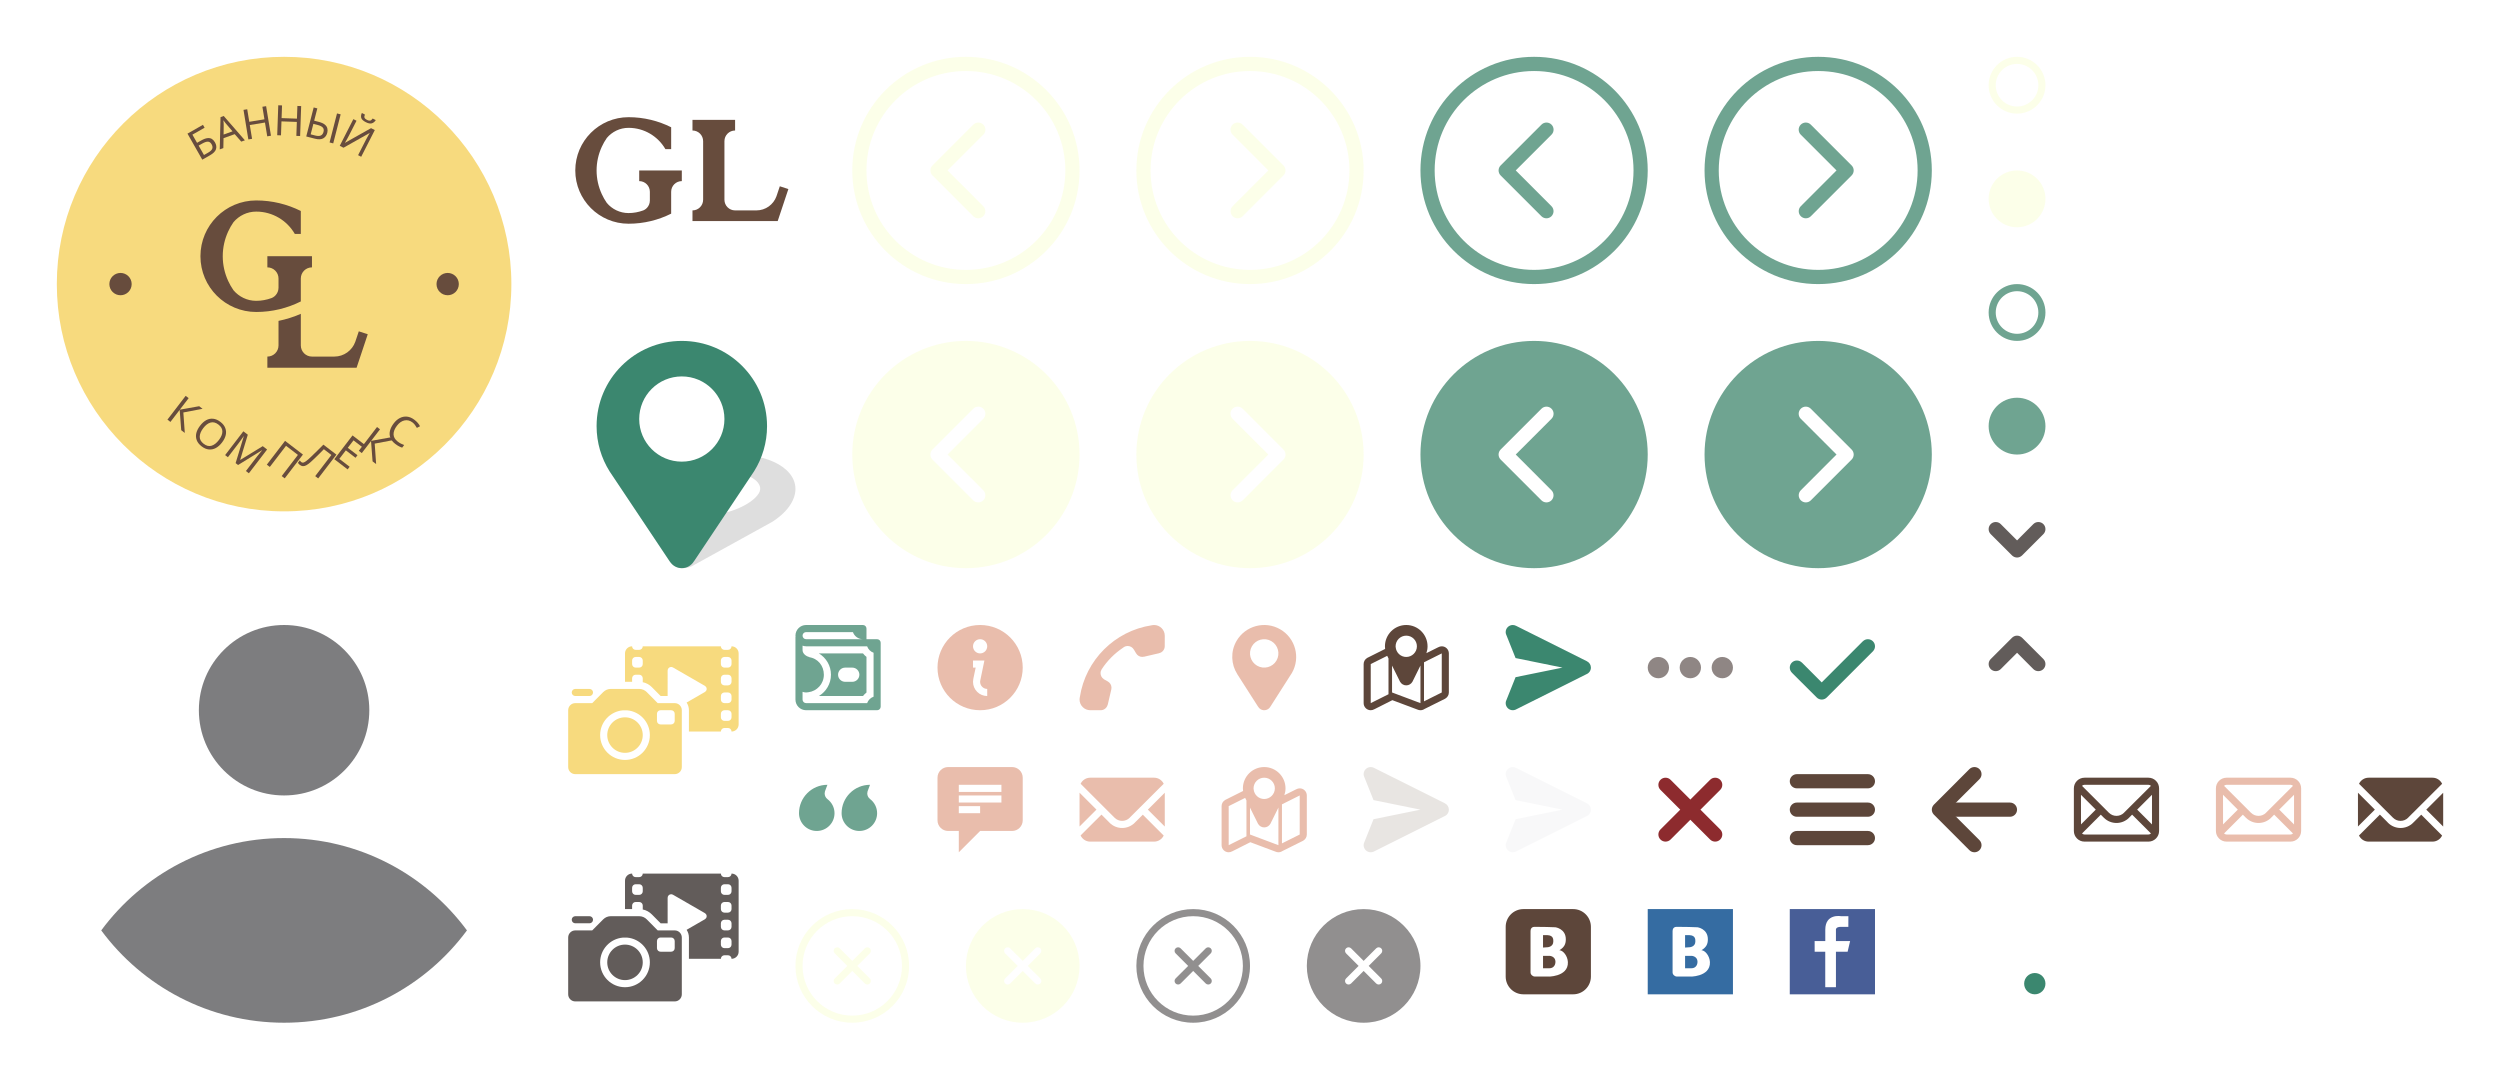
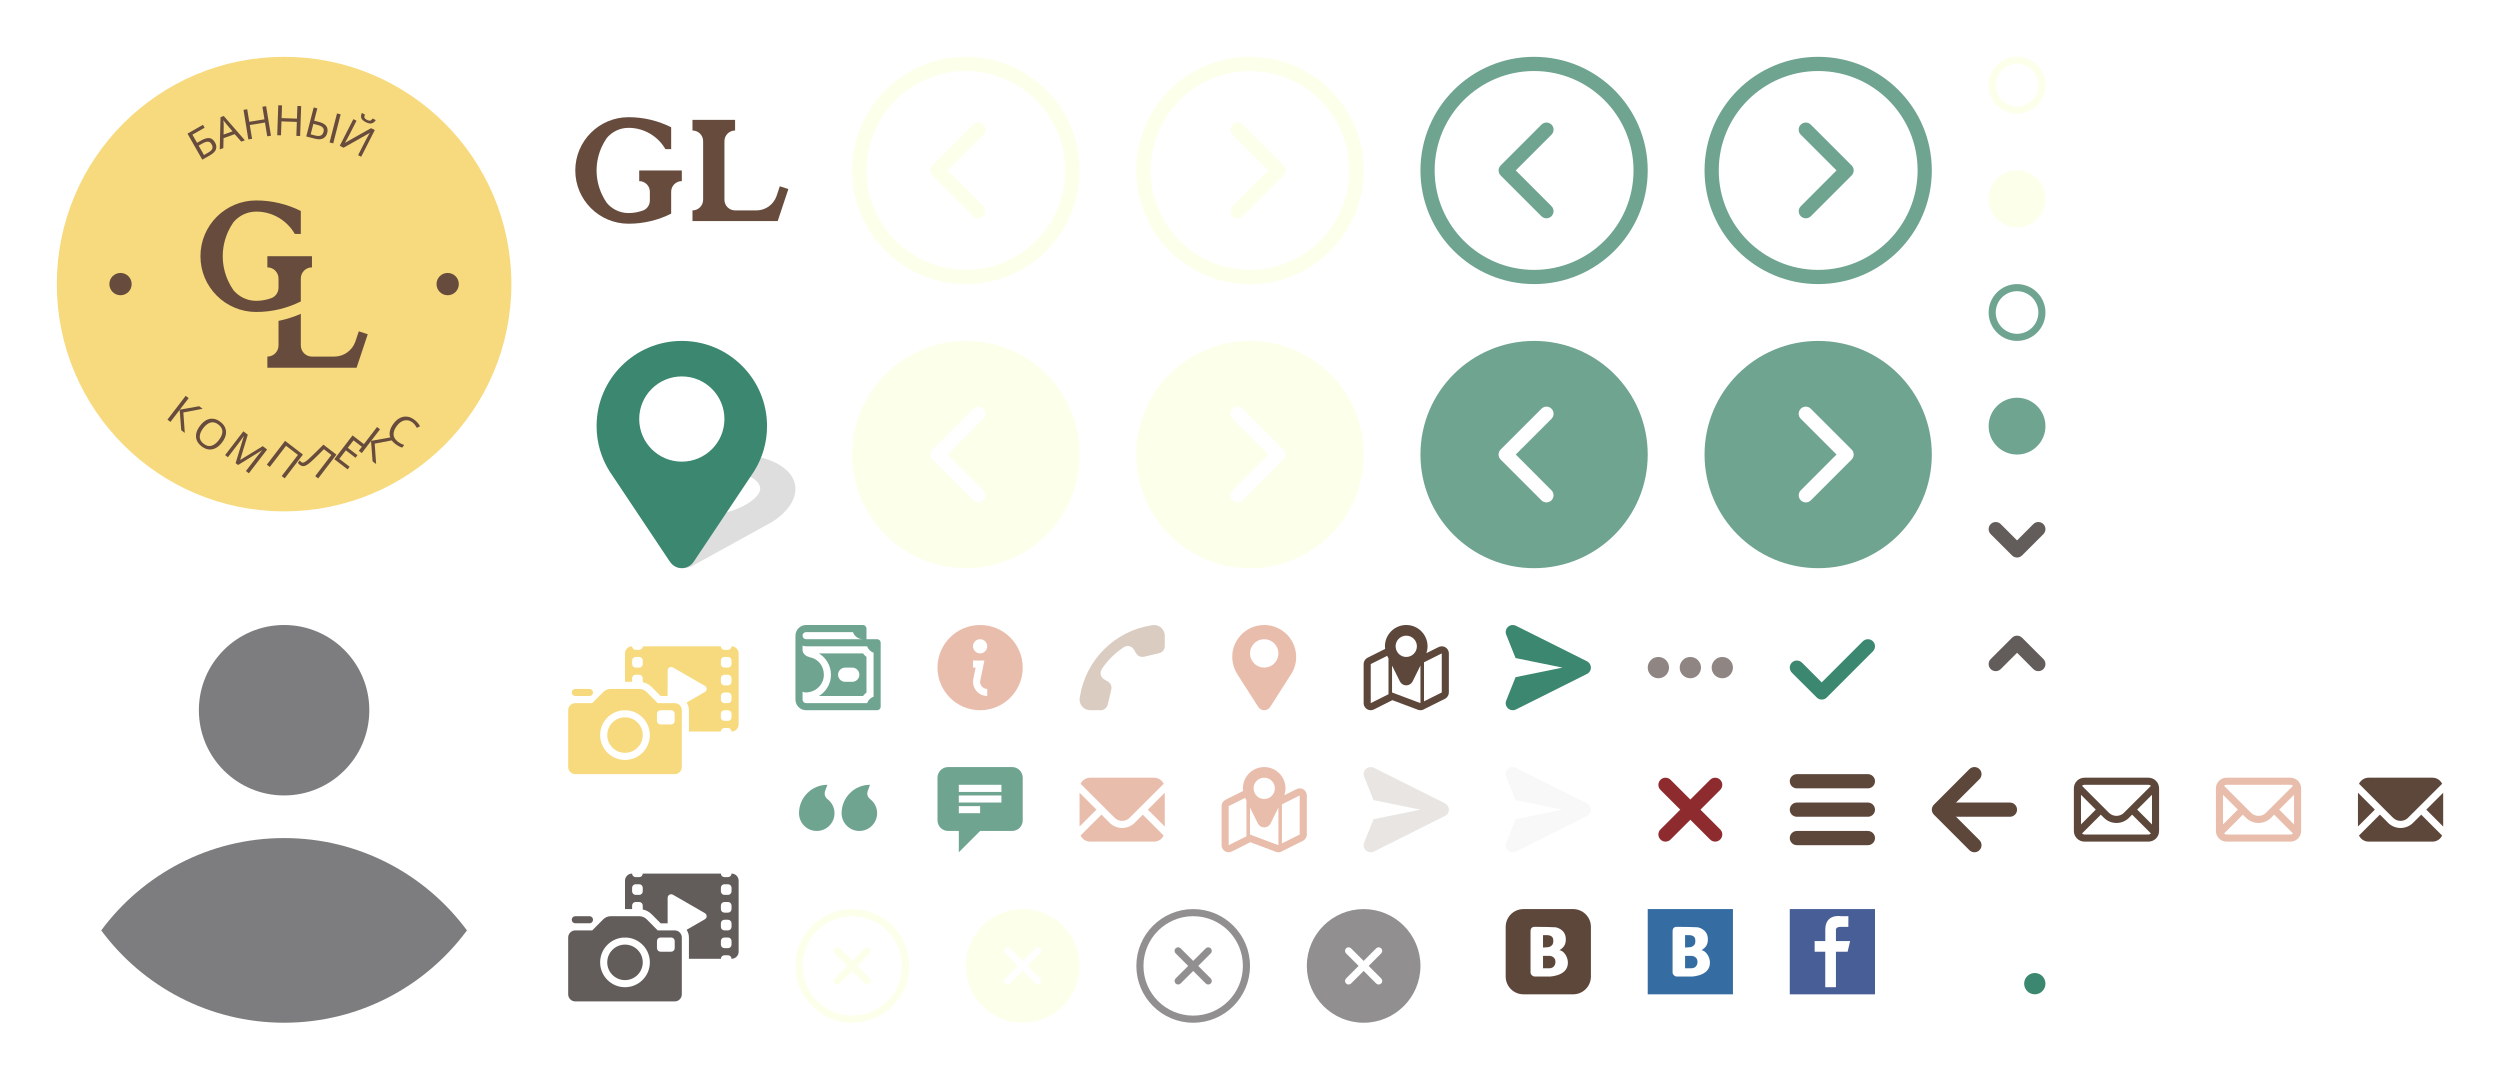
<svg xmlns="http://www.w3.org/2000/svg" version="1.1" id="logo_x5F_big" x="0px" y="0px" width="704px" height="304px" viewBox="0 0 704 304" enable-background="new 0 0 704 304" xml:space="preserve">
  <g display="none">
    <path display="inline" fill="#674C3D" d="M80,13c-36.992,0-67,30.008-67,67c0,37.007,30.008,67,67,67c37.007,0,67-29.993,67-67   C147,43.008,117.007,13,80,13z M80,143.859c-35.26,0-63.859-28.59-63.859-63.859c0-35.26,28.599-63.859,63.859-63.859   c35.27,0,63.859,28.599,63.859,63.859C143.859,115.27,115.27,143.859,80,143.859z" />
    <path display="inline" fill="#674C3D" d="M80,16.141C44.74,16.141,16.141,44.74,16.141,80c0,35.27,28.599,63.859,63.859,63.859   c35.27,0,63.859-28.59,63.859-63.859C143.859,44.74,115.27,16.141,80,16.141z M80,140.719c-33.526,0-60.719-27.184-60.719-60.719   c0-33.526,27.193-60.719,60.719-60.719c33.535,0,60.719,27.193,60.719,60.719C140.719,113.535,113.535,140.719,80,140.719z" />
    <path fill="#674C3D" d="M80,19.281c-33.526,0-60.719,27.193-60.719,60.719c0,33.535,27.193,60.719,60.719,60.719   c33.535,0,60.719-27.184,60.719-60.719C140.719,46.474,113.535,19.281,80,19.281z M80,137.578   c-31.794,0-57.578-25.78-57.578-57.578c0-31.794,25.784-57.578,57.578-57.578c31.798,0,57.578,25.784,57.578,57.578   C137.578,111.798,111.798,137.578,80,137.578z" />
  </g>
  <path fill="#F7DA7E" d="M80,16c-35.34,0-64,28.66-64,64c0,35.344,28.66,64,64,64c35.344,0,64-28.656,64-64  C144,44.66,115.344,16,80,16z" />
  <path fill="#674C3D" d="M101.039,93.3l-0.991,2.946c-0.867,2.428-3.186,4.168-5.915,4.168h-6.281c-1.736,0-3.141-1.408-3.141-3.141  v-8.902c-1.994,0.871-4.097,1.549-6.281,1.99v6.912c0,1.732-1.404,3.141-3.141,3.141v3.141h25.125l3.141-9.422l-0.017-0.017  L101.039,93.3z" />
  <path fill="#674C3D" d="M78.43,72.148h-3.141v3.141c1.736,0,3.141,1.404,3.141,3.141v0.01v2.576v0.012  c0,0.014-0.003,0.027-0.003,0.042c-0.011,0.799-0.316,1.521-0.811,2.065c-0.008,0.006-0.013,0.01-0.018,0.016  c-0.093,0.104-0.196,0.2-0.302,0.292c-0.036,0.027-0.074,0.049-0.111,0.078c-0.081,0.063-0.164,0.126-0.251,0.181  c-0.127,0.078-0.26,0.147-0.398,0.207c-0.031,0.012-0.064,0.022-0.096,0.034c-1.342,0.489-2.783,0.769-4.292,0.769  c-2.567,0-4.863-1.16-6.401-2.98c-0.577-0.822-1.073-1.703-1.497-2.626c-0.971-2.119-1.524-4.47-1.524-6.956  s0.554-4.836,1.524-6.956c0.424-0.923,0.92-1.804,1.497-2.626c1.538-1.821,3.833-2.981,6.401-2.981  c4.647,0,8.695,2.531,10.867,6.281h1.695v-6.454c-3.785-1.89-8.042-2.968-12.561-2.968h-0.001c-8.675,0-15.704,7.029-15.704,15.703  c0,8.675,7.029,15.704,15.704,15.704h0.001c4.518,0,8.775-1.078,12.561-2.968V78.43c0-1.736,1.404-3.141,3.141-3.141v-3.141h-3.141  H78.43z" />
  <circle fill="#674C3D" cx="126.063" cy="80" r="3.141" />
  <circle fill="#674C3D" cx="33.938" cy="80" r="3.141" />
  <path fill="none" d="M92.959,124.189c-24.399,7.156-49.999-6.835-57.148-31.231c-7.159-24.408,6.831-49.995,31.227-57.146  c24.408-7.157,49.997,6.818,57.152,31.229c4.918,16.774-0.153,34.112-11.735,45.636C107.193,117.918,100.586,121.953,92.959,124.189  z" />
  <text transform="matrix(0.7938 0.6082 -0.6082 0.7938 46.2446 117.4751)">
    <tspan x="0" y="0" fill="#674C3D" font-family="'OpenSans-Bold'" font-size="11.811">К</tspan>
    <tspan x="8.758" y="-0.008" fill="#674C3D" font-family="'OpenSans-Bold'" font-size="11.811" rotate="-10.727">О</tspan>
    <tspan x="18.968" y="-1.957" fill="#674C3D" font-family="'OpenSans-Bold'" font-size="11.811" rotate="-23.467">М</tspan>
    <tspan x="29.926" y="-6.959" fill="#674C3D" font-family="'OpenSans-Bold'" font-size="11.811" rotate="-35.902">П</tspan>
    <tspan x="37.687" y="-12.678" fill="#674C3D" font-family="'OpenSans-Bold'" font-size="11.811" rotate="-46.917">Л</tspan>
    <tspan x="44.078" y="-19.734" fill="#674C3D" font-family="'OpenSans-Bold'" font-size="11.811" rotate="-56.414">Е</tspan>
    <tspan x="48.11" y="-25.804" fill="#674C3D" font-family="'OpenSans-Bold'" font-size="11.811" rotate="-65.436">К</tspan>
    <tspan x="51.64" y="-33.72" fill="#674C3D" font-family="'OpenSans-Bold'" font-size="11.811" rotate="-75.136">С</tspan>
  </text>
  <path fill="none" d="M66.501,35.972c24.309-7.457,50.078,6.221,57.527,30.528c7.455,24.321-6.218,50.076-30.53,57.526  c-24.316,7.457-50.072-6.206-57.526-30.529C30.85,76.786,35.704,59.386,47.144,47.72C52.342,42.421,58.9,38.301,66.501,35.972z" />
  <text transform="matrix(0.8693 -0.4944 0.4943 0.8693 55.9727 45.5278)" fill="#674C3D" font-family="'OpenSans-Bold'" font-size="11.811">Б</text>
  <text transform="matrix(0.9405 -0.3398 0.3398 0.9405 61.8799 42.0713)" fill="#674C3D" font-family="'OpenSans-Bold'" font-size="11.811">А</text>
  <text transform="matrix(0.9869 -0.1617 0.1617 0.9868 68.8071 39.4487)" fill="#674C3D" font-family="'OpenSans-Bold'" font-size="11.811">Н</text>
  <text transform="matrix(0.9994 0.0351 -0.0351 0.9994 76.9238 38.0381)" fill="#674C3D" font-family="'OpenSans-Bold'" font-size="11.811">Н</text>
  <text transform="matrix(0.9687 0.2482 -0.2482 0.9687 85.1323 38.1475)" fill="#674C3D" font-family="'OpenSans-Bold'" font-size="11.811">Ы</text>
  <text transform="matrix(0.8909 0.4543 -0.4543 0.8909 94.6421 40.5381)" fill="#674C3D" font-family="'OpenSans-Bold'" font-size="11.811">Й</text>
  <g opacity="0.75">
    <path fill="#FBFFE2" d="M240,48c0,17.675,14.325,32,32,32s32-14.325,32-32c0-17.676-14.325-32-32-32S240,30.324,240,48z M244,48   c0-15.465,12.536-28,28-28s28,12.535,28,28c0,15.464-12.536,28-28,28S244,63.464,244,48z" />
    <path fill="#FBFFE2" d="M274.076,35.096c0.781-0.781,2.047-0.781,2.828,0c0.781,0.78,0.781,2.047,0,2.828l-10.069,10.069   l10.056,10.07c0.781,0.78,0.781,2.047,0,2.828s-2.047,0.781-2.828,0l-11.477-11.478c-0.781-0.781-0.781-2.047,0-2.828   L274.076,35.096z" />
  </g>
  <path opacity="0.75" fill="#FBFFE2" d="M240,128c0,17.675,14.325,32,32,32c17.676,0,32-14.325,32-32c0-17.676-14.324-32-32-32  C254.325,96,240,110.324,240,128z M262.586,126.586l11.49-11.49c0.781-0.781,2.047-0.781,2.828,0c0.781,0.78,0.781,2.047,0,2.828  l-10.069,10.069l10.056,10.07c0.781,0.78,0.781,2.047,0,2.828s-2.047,0.781-2.828,0l-11.477-11.478  C261.805,128.633,261.805,127.367,262.586,126.586z" />
  <g opacity="0.75">
    <path fill="#FBFFE2" d="M352,16c-17.676,0-32,14.325-32,32c0,17.675,14.324,32,32,32c17.675,0,32-14.325,32-32   C384,30.325,369.675,16,352,16z M352,76c-15.465,0-28-12.536-28-28c0-15.464,12.535-28,28-28c15.464,0,28,12.536,28,28   C380,63.464,367.464,76,352,76z" />
    <path fill="#FBFFE2" d="M349.924,35.095c-0.781-0.781-2.047-0.781-2.828,0c-0.781,0.781-0.781,2.047,0,2.828l10.069,10.07   l-10.056,10.07c-0.781,0.78-0.781,2.047,0,2.828s2.047,0.781,2.828,0l11.477-11.478c0.781-0.781,0.781-2.047,0-2.828   L349.924,35.095z" />
  </g>
  <path opacity="0.75" fill="#FBFFE2" d="M352,96c-17.676,0-32,14.325-32,32c0,17.675,14.324,32,32,32c17.675,0,32-14.325,32-32  C384,110.325,369.675,96,352,96z M361.414,129.414l-11.477,11.478c-0.781,0.781-2.047,0.781-2.828,0s-0.781-2.048,0-2.828  l10.056-10.07l-10.069-10.07c-0.781-0.781-0.781-2.047,0-2.828c0.781-0.781,2.047-0.781,2.828,0l11.49,11.491  C362.195,127.366,362.195,128.634,361.414,129.414z" />
  <g>
    <path fill="#6FA491" d="M400,48c0,17.675,14.325,32,32,32s32-14.325,32-32c0-17.676-14.325-32-32-32S400,30.324,400,48z M404,48   c0-15.465,12.536-28,28-28s28,12.535,28,28c0,15.464-12.536,28-28,28S404,63.464,404,48z" />
    <path fill="#6FA491" d="M434.076,35.096c0.781-0.781,2.047-0.781,2.828,0c0.781,0.78,0.781,2.047,0,2.828l-10.069,10.069   l10.056,10.07c0.781,0.78,0.781,2.047,0,2.828s-2.047,0.781-2.828,0l-11.477-11.478c-0.781-0.781-0.781-2.047,0-2.828   L434.076,35.096z" />
  </g>
  <path fill="#6FA491" d="M400,128c0,17.675,14.325,32,32,32c17.676,0,32-14.325,32-32c0-17.676-14.324-32-32-32  C414.325,96,400,110.324,400,128z M422.586,126.586l11.49-11.49c0.781-0.781,2.047-0.781,2.828,0c0.781,0.78,0.781,2.047,0,2.828  l-10.069,10.069l10.056,10.07c0.781,0.78,0.781,2.047,0,2.828s-2.047,0.781-2.828,0l-11.477-11.478  C421.805,128.633,421.805,127.367,422.586,126.586z" />
  <g>
    <path fill="#6FA491" d="M512,16c-17.676,0-32,14.325-32,32c0,17.675,14.324,32,32,32c17.675,0,32-14.325,32-32   C544,30.325,529.675,16,512,16z M512,76c-15.465,0-28-12.536-28-28c0-15.464,12.535-28,28-28c15.464,0,28,12.536,28,28   C540,63.464,527.464,76,512,76z" />
    <path fill="#6FA491" d="M509.924,35.095c-0.781-0.781-2.047-0.781-2.828,0c-0.781,0.781-0.781,2.047,0,2.828l10.069,10.07   l-10.056,10.07c-0.781,0.78-0.781,2.047,0,2.828s2.047,0.781,2.828,0l11.477-11.478c0.781-0.781,0.781-2.047,0-2.828   L509.924,35.095z" />
  </g>
  <path fill="#6FA491" d="M512,96c-17.676,0-32,14.325-32,32c0,17.675,14.324,32,32,32c17.675,0,32-14.325,32-32  C544,110.325,529.675,96,512,96z M521.414,129.414l-11.477,11.478c-0.781,0.781-2.047,0.781-2.828,0s-0.781-2.048,0-2.828  l10.056-10.07l-10.069-10.07c-0.781-0.781-0.781-2.047,0-2.828c0.781-0.781,2.047-0.781,2.828,0l11.49,11.491  C522.195,127.366,522.195,128.634,521.414,129.414z" />
  <path opacity="0.75" fill="#FBFFE2" d="M568,16c-4.419,0-8,3.582-8,8s3.581,8,8,8s8-3.582,8-8S572.419,16,568,16z M568,30  c-3.313,0-6-2.687-6-6s2.687-6,6-6s6,2.687,6,6S571.313,30,568,30z" />
  <circle opacity="0.75" fill="#FBFFE2" cx="568" cy="56" r="8" />
  <path fill="#6FA491" d="M568,80c-4.419,0-8,3.582-8,8s3.581,8,8,8s8-3.582,8-8S572.419,80,568,80z M568,94c-3.313,0-6-2.687-6-6  s2.687-6,6-6s6,2.687,6,6S571.313,94,568,94z" />
  <circle fill="#6FA491" cx="568" cy="120" r="8" />
  <path opacity="0.75" fill="#FBFFE2" d="M288,256c-8.836,0-16,7.164-16,16c0,8.837,7.164,16,16,16c8.837,0,16-7.163,16-16  C304,263.164,296.837,256,288,256z M292.95,275.535c0.391,0.392,0.39,1.024,0,1.415c-0.391,0.39-1.023,0.391-1.415,0L288,273.414  l-3.535,3.536c-0.391,0.39-1.023,0.391-1.414,0c-0.392-0.392-0.391-1.024,0-1.415l3.535-3.535l-3.535-3.535  c-0.392-0.391-0.391-1.023,0-1.414s1.023-0.392,1.414,0l3.535,3.535l3.535-3.535c0.392-0.392,1.023-0.392,1.415,0  c0.391,0.391,0.391,1.023,0,1.414L289.414,272L292.95,275.535z" />
  <g opacity="0.75">
    <path fill="#FBFFE2" d="M240,256c-8.837,0-16,7.163-16,16s7.163,16,16,16s16-7.163,16-16S248.837,256,240,256z M240,286   c-7.731,0-14-6.269-14-14s6.269-14,14-14s14,6.269,14,14S247.731,286,240,286z" />
    <path fill="#FBFFE2" d="M244.95,267.051c-0.392-0.392-1.023-0.392-1.415,0L240,270.586l-3.535-3.535   c-0.391-0.392-1.023-0.391-1.414,0s-0.392,1.023,0,1.414l3.535,3.535l-3.535,3.535c-0.391,0.391-0.392,1.023,0,1.415   c0.391,0.391,1.023,0.39,1.414,0l3.535-3.536l3.535,3.536c0.392,0.391,1.024,0.39,1.415,0c0.39-0.391,0.391-1.023,0-1.415   L241.414,272l3.536-3.535C245.341,268.074,245.341,267.441,244.95,267.051z" />
  </g>
  <path opacity="0.5" fill="#231F20" d="M384,256c-8.836,0-16,7.164-16,16c0,8.837,7.164,16,16,16c8.837,0,16-7.163,16-16  C400,263.164,392.837,256,384,256z M388.95,275.535c0.391,0.392,0.39,1.024,0,1.415c-0.391,0.39-1.023,0.391-1.415,0L384,273.414  l-3.535,3.536c-0.391,0.39-1.023,0.391-1.414,0c-0.392-0.392-0.391-1.024,0-1.415l3.535-3.535l-3.535-3.535  c-0.392-0.391-0.391-1.023,0-1.414s1.023-0.392,1.414,0l3.535,3.535l3.535-3.535c0.392-0.392,1.023-0.392,1.415,0  c0.391,0.391,0.391,1.023,0,1.414L385.414,272L388.95,275.535z" />
  <g opacity="0.5">
    <path fill="#231F20" d="M336,256c-8.837,0-16,7.163-16,16s7.163,16,16,16s16-7.163,16-16S344.837,256,336,256z M336,286   c-7.731,0-14-6.269-14-14s6.269-14,14-14s14,6.269,14,14S343.731,286,336,286z" />
    <path fill="#231F20" d="M340.95,267.051c-0.392-0.392-1.023-0.392-1.415,0L336,270.586l-3.535-3.535   c-0.391-0.392-1.023-0.391-1.414,0s-0.392,1.023,0,1.414l3.535,3.535l-3.535,3.535c-0.391,0.391-0.392,1.023,0,1.415   c0.391,0.391,1.023,0.39,1.414,0l3.535-3.536l3.535,3.536c0.392,0.391,1.024,0.39,1.415,0c0.39-0.391,0.391-1.023,0-1.415   L337.414,272l3.536-3.535C341.341,268.074,341.341,267.441,340.95,267.051z" />
  </g>
  <path fill="#E9BDAC" d="M276,176c-6.626,0-12,5.37-12,12c0,6.626,5.374,12,12,12c6.631,0,12-5.374,12-12  C288,181.37,282.631,176,276,176z M278,196c-2.207,0-4-1.793-4-4c0-0.275,0.028-0.545,0.081-0.805h-0.001l0.667-3.195H274v-2h3.209  l-0.457,2.197l-0.688,3.324c-0.01,0.041-0.021,0.08-0.028,0.12C276.016,191.758,276,191.877,276,192c0,1.104,0.896,2,2,2V196z   M276,184c-1.104,0-2-0.896-2-2s0.896-2,2-2s2,0.896,2,2S277.104,184,276,184z" />
-   <path fill="#E9BDAC" d="M328,179.026c0-1.672-1.354-3.026-3.025-3.026c-0.138,0-0.27,0.023-0.404,0.041v-0.008  c-0.031,0.004-0.061,0.012-0.092,0.018c-0.063,0.011-0.126,0.021-0.188,0.034c-10.397,1.595-18.595,9.792-20.2,20.189  c-0.019,0.074-0.03,0.152-0.043,0.23c-0.006,0.041-0.017,0.083-0.022,0.124l0.009,0.01c-0.012,0.111-0.033,0.221-0.033,0.335  c0,1.673,1.354,3.026,3.025,3.026c0.002,0,0.004,0,0.006,0h0.001h2.931h0.001c0.933-0.004,1.71-0.643,1.938-1.505l0.031-0.023  l1.024-4.398l-0.006-0.014c0.026-0.132,0.041-0.268,0.041-0.406c0-0.746-0.41-1.39-1.012-1.739l0,0l-1.166-0.662l-0.004-0.021  c-0.54-0.361-0.896-0.977-0.896-1.676c0-0.408,0.123-0.786,0.331-1.104l-0.002-0.01l0.021-0.022c1.554-2.375,3.58-4.401,5.932-5.982  c0.099-0.091,0.206-0.17,0.322-0.239l0.021-0.021l0.012,0.002c0.296-0.168,0.634-0.272,0.998-0.272c0.741,0,1.384,0.404,1.733,1.002  l0.012,0.004l0.627,1.058h0.002c0.349,0.604,0.994,1.015,1.74,1.015c0.165,0,0.322-0.025,0.475-0.063l0.021,0.01l4.207-0.978  l0.012-0.016c0.919-0.188,1.611-1,1.611-1.977c0-0.003-0.001-0.006-0.001-0.01h0.001L328,179.026z" />
+   <path fill="#DACCC0" d="M328,179.026c0-1.672-1.354-3.026-3.025-3.026c-0.138,0-0.27,0.023-0.404,0.041v-0.008  c-0.031,0.004-0.061,0.012-0.092,0.018c-0.063,0.011-0.126,0.021-0.188,0.034c-10.397,1.595-18.595,9.792-20.2,20.189  c-0.019,0.074-0.03,0.152-0.043,0.23c-0.006,0.041-0.017,0.083-0.022,0.124l0.009,0.01c-0.012,0.111-0.033,0.221-0.033,0.335  c0,1.673,1.354,3.026,3.025,3.026c0.002,0,0.004,0,0.006,0h0.001h2.931h0.001c0.933-0.004,1.71-0.643,1.938-1.505l0.031-0.023  l1.024-4.398l-0.006-0.014c0.026-0.132,0.041-0.268,0.041-0.406c0-0.746-0.41-1.39-1.012-1.739l0,0l-1.166-0.662l-0.004-0.021  c-0.54-0.361-0.896-0.977-0.896-1.676c0-0.408,0.123-0.786,0.331-1.104l-0.002-0.01l0.021-0.022c1.554-2.375,3.58-4.401,5.932-5.982  c0.099-0.091,0.206-0.17,0.322-0.239l0.021-0.021l0.012,0.002c0.296-0.168,0.634-0.272,0.998-0.272c0.741,0,1.384,0.404,1.733,1.002  l0.012,0.004l0.627,1.058h0.002c0.349,0.604,0.994,1.015,1.74,1.015c0.165,0,0.322-0.025,0.475-0.063l0.021,0.01l4.207-0.978  l0.012-0.016c0.919-0.188,1.611-1,1.611-1.977c0-0.003-0.001-0.006-0.001-0.01h0.001L328,179.026z" />
  <path fill="#E9BDAC" d="M360.502,177.209c-4.305-2.488-9.809-1.012-12.303,3.291c-1.732,3.005-1.527,6.595,0.221,9.336h-0.008  l5.854,9.155h0.01c0.17,0.296,0.41,0.558,0.727,0.741c0.957,0.552,2.18,0.224,2.732-0.732l5.641-8.838  c0.148-0.215,0.295-0.433,0.43-0.663C366.277,185.194,364.807,179.695,360.502,177.209z M359.467,185.999  c-1.105,1.913-3.553,2.569-5.465,1.465c-1.912-1.106-2.568-3.553-1.467-5.464c1.107-1.912,3.553-2.568,5.467-1.463  C359.912,181.643,360.566,184.087,359.467,185.999z" />
-   <path fill="#E9BDAC" d="M285,216h-18c-1.657,0-3,1.344-3,3v12c0,1.656,1.343,3,3,3h3v6l6-6h9c1.657,0,3-1.344,3-3v-12  C288,217.344,286.657,216,285,216z M276,229h-6v-2h6V229z M282,226h-12v-2h12V226z M282,223h-12v-2h12V223z" />
+   <path fill="#6FA491" d="M285,216h-18c-1.657,0-3,1.344-3,3v12c0,1.656,1.343,3,3,3h3v6l6-6h9c1.657,0,3-1.344,3-3v-12  C288,217.344,286.657,216,285,216z M276,229h-6v-2h6V229z M282,226h-12v-2h12V226z M282,223h-12v-2h12V223z" />
  <g>
    <polygon fill="#E9BDAC" points="323.236,227.994 328,232.76 328,223.24  " />
    <path fill="#E9BDAC" d="M319.566,231.656c-0.012,0.012-0.02,0.027-0.033,0.039c-1.951,1.953-5.117,1.953-7.07,0   c-0.021-0.021-0.037-0.049-0.059-0.071l-2.232-2.231l-5.881,5.879c0.48,1.019,1.508,1.729,2.709,1.729h18   c1.191,0,2.213-0.701,2.695-1.707l-5.881-5.881L319.566,231.656z" />
    <polygon fill="#E9BDAC" points="304,223.229 304,232.744 308.762,227.986  " />
    <path fill="#E9BDAC" d="M313.877,230.283h0.002c1.172,1.17,3.07,1.17,4.24-0.002c0.033-0.031,0.055-0.068,0.084-0.102l2.729-2.721   l6.768-6.748C327.215,219.702,326.193,219,325,219h-18c-1.193,0-2.215,0.702-2.699,1.711l6.764,6.762L313.877,230.283z" />
  </g>
  <g>
    <polygon fill="#5D463A" points="683.236,227.994 688,232.76 688,223.24  " />
    <path fill="#5D463A" d="M679.566,231.656c-0.012,0.012-0.02,0.027-0.033,0.039c-1.951,1.953-5.117,1.953-7.07,0   c-0.021-0.021-0.037-0.049-0.059-0.071l-2.232-2.231l-5.881,5.879c0.48,1.019,1.508,1.729,2.709,1.729h18   c1.191,0,2.213-0.701,2.695-1.707l-5.881-5.881L679.566,231.656z" />
    <polygon fill="#5D463A" points="664,223.229 664,232.744 668.762,227.986  " />
    <path fill="#5D463A" d="M673.877,230.283h0.002c1.172,1.17,3.07,1.17,4.24-0.002c0.033-0.031,0.055-0.068,0.084-0.102l2.729-2.721   l6.768-6.748C687.215,219.702,686.193,219,685,219h-18c-1.193,0-2.215,0.702-2.699,1.711l6.764,6.762L673.877,230.283z" />
  </g>
  <path fill="#E9BDAC" d="M366,222c-0.355,0-0.685,0.101-0.974,0.264l-0.008-0.005l-3.344,1.669c0.208-0.604,0.325-1.252,0.325-1.928  c0-3.313-2.687-6-6-6s-6,2.687-6,6c0,0.252,0.019,0.498,0.05,0.741l-4.823,2.415c-0.01,0.004-0.019,0.009-0.027,0.014l-0.199,0.1  l-0.007,0.012C344.401,225.629,344,226.265,344,227v11c0,1.104,0.896,2,2,2c0.364,0,0.701-0.105,0.996-0.275l0.007,0.004  l5.085-2.563l7.112,2.666h0.001c0.244,0.106,0.515,0.168,0.799,0.168c0.413,0,0.797-0.125,1.116-0.34l5.656-2.815  c0.011-0.005,0.021-0.011,0.03-0.015l0.188-0.094l0.007-0.013c0.597-0.347,1.002-0.985,1.002-1.724v-11  C368,222.896,367.104,222,366,222z M351,235.5l-5,2.5v-11l4.635-2.317l0.365,0.735V235.5z M356,219c1.656,0,3,1.344,3,3  c0,0.844-0.352,1.604-0.912,2.148c-0.54,0.525-1.275,0.852-2.088,0.852c-1.57,0-2.846-1.212-2.975-2.749  C353.019,222.166,353,222.086,353,222C353,220.344,354.344,219,356,219z M360,238l-1-0.375l-6-2.25L352,235v-7.568l1,2.012l0,0  l1.153,2.321c0.006,0.016,0.015,0.03,0.022,0.044l0.097,0.197h0.008c0.348,0.592,0.983,0.994,1.72,0.994  c0.732,0,1.367-0.398,1.715-0.986h0.009l2.276-4.601V238z M366,235l-5,2.5v-11l5-2.5V235z" />
  <path fill="#5D463A" d="M406,182c-0.355,0-0.685,0.101-0.974,0.264l-0.008-0.005l-3.344,1.669c0.208-0.604,0.325-1.252,0.325-1.928  c0-3.313-2.687-6-6-6s-6,2.687-6,6c0,0.252,0.019,0.498,0.05,0.741l-4.823,2.415c-0.01,0.004-0.019,0.009-0.027,0.014l-0.199,0.1  l-0.007,0.012C384.401,185.629,384,186.265,384,187v11c0,1.104,0.896,2,2,2c0.364,0,0.701-0.105,0.996-0.275l0.007,0.004  l5.085-2.563l7.112,2.666h0.001c0.244,0.106,0.515,0.168,0.799,0.168c0.413,0,0.797-0.125,1.116-0.34l5.656-2.815  c0.011-0.005,0.021-0.011,0.03-0.015l0.188-0.094l0.007-0.013c0.597-0.347,1.002-0.985,1.002-1.724v-11  C408,182.896,407.104,182,406,182z M391,195.5l-5,2.5v-11l4.635-2.317l0.365,0.735V195.5z M396,179c1.656,0,3,1.344,3,3  c0,0.844-0.352,1.604-0.912,2.148c-0.54,0.525-1.275,0.852-2.088,0.852c-1.57,0-2.846-1.212-2.975-2.749  C393.019,182.166,393,182.086,393,182C393,180.344,394.344,179,396,179z M400,198l-1-0.375l-6-2.25L392,195v-7.568l1,2.012l0,0  l1.153,2.321c0.006,0.016,0.015,0.03,0.022,0.044l0.097,0.197h0.008c0.348,0.592,0.983,0.994,1.72,0.994  c0.732,0,1.367-0.398,1.715-0.986h0.009l2.276-4.601V198z M406,195l-5,2.5v-11l5-2.5V195z" />
  <g>
    <path fill="#6FA491" d="M247,180h-3v-3c0-0.553-0.447-1-1-1h-16c-1.658,0-3,1.342-3,3c0,0.115,0.021,0.225,0.034,0.337L224,179.375   V197c0,1.658,1.342,3,3,3h20c0.553,0,1-0.447,1-1v-18C248,180.447,247.553,180,247,180z M227,178h13.184   c0.412,1.163,1.511,2,2.816,2h-16c-0.553,0-1-0.447-1-1S226.447,178,227,178z M246,196.184c-0.849,0.301-1.516,0.968-1.816,1.816   H227c-0.553,0-1-0.447-1-1v-2.184c0.314,0.111,0.647,0.184,1,0.184c0.207,0,0.404-0.036,0.604-0.061   c2.472-0.303,4.396-2.387,4.396-4.939c0-2.547-1.726-4.628-4.19-4.938l0.19-0.023v-0.002c-1-0.178-2-0.987-2-1.962v-1.259   c0.314,0.111,0.647,0.184,1,0.184h17.184c0.301,0.85,0.968,1.516,1.816,1.816V196.184z" />
    <path fill="#6FA491" d="M243.022,184h-12.43c2.039,1.223,3.407,3.448,3.407,6s-1.368,4.776-3.407,6h12.43   c0.279-0.37,0.607-0.698,0.978-0.978v-10.045C243.63,184.697,243.302,184.37,243.022,184z M240,192h-2c-1.105,0-2-0.895-2-2   s0.895-2,2-2h2c1.105,0,2,0.895,2,2S241.105,192,240,192z" />
  </g>
  <g>
    <path fill="#6FA491" d="M245.001,225.001L245.001,225.001c-0.473-0.366-0.782-0.933-0.782-1.575c0-0.187,0.034-0.363,0.081-0.535   l-0.005-0.016l0.063-0.166c0.011-0.028,0.02-0.057,0.031-0.084l0.606-1.625c-4.42,0-8,3.584-8,8c0,2.761,2.238,5,5,5s5-2.239,5-5   C246.995,227.367,246.213,225.914,245.001,225.001z" />
    <path fill="#6FA491" d="M232.993,225.018L232.993,225.018c-0.473-0.366-0.77-0.949-0.77-1.592c0-0.187,0.034-0.363,0.081-0.535   l-0.005-0.016l0.063-0.166c0.011-0.028,0.02-0.057,0.031-0.084L233,221c-4.42,0-8,3.584-8,8c0,2.761,2.238,5,5,5s5-2.239,5-5   C235,227.367,234.205,225.93,232.993,225.018z" />
  </g>
  <path fill="#F7DA7E" d="M206,182c0,0.552-0.447,1-1,1h-1c-0.553,0-1-0.448-1-1h-22c0,0.553-0.447,1-1,1h-1c-0.552,0-1-0.447-1-1  c-1.104,0-2,0.896-2,2v8h2v-1c0-0.553,0.448-1,1-1h1c0.553,0,1,0.447,1,1v1c0,0.036-0.017,0.066-0.021,0.102  c1.011,0.202,1.911,0.707,2.603,1.42l2.456,2.479h1.967l0.001-7.186c0-0.553,0.447-1,1-1c0.177,0,0.334,0.058,0.479,0.139  l0.011-0.006l9.003,5.189v0.016c0.295,0.174,0.502,0.48,0.502,0.848s-0.207,0.674-0.502,0.848v0.016l-5.145,2.969  c0.405,0.625,0.646,1.367,0.646,2.168v6h9c0-0.553,0.447-1,1-1h1c0.553,0,1,0.447,1,1c1.104,0,2-0.896,2-2v-20  C208,182.896,207.104,182,206,182z M181,187c0,0.553-0.447,1-1,1h-1c-0.552,0-1-0.447-1-1v-1c0-0.553,0.448-1,1-1h1  c0.553,0,1,0.447,1,1V187z M206,202c0,0.552-0.447,1-1,1h-1c-0.553,0-1-0.448-1-1v-1c0-0.553,0.447-1,1-1h1c0.553,0,1,0.447,1,1V202  z M206,197c0,0.552-0.447,1-1,1h-1c-0.553,0-1-0.448-1-1v-1c0-0.553,0.447-1,1-1h1c0.553,0,1,0.447,1,1V197z M206,192  c0,0.552-0.447,1-1,1h-1c-0.553,0-1-0.448-1-1v-1c0-0.553,0.447-1,1-1h1c0.553,0,1,0.447,1,1V192z M206,187c0,0.552-0.447,1-1,1h-1  c-0.553,0-1-0.448-1-1v-1c0-0.553,0.447-1,1-1h1c0.553,0,1,0.447,1,1V187z" />
  <g>
    <path fill="#F7DA7E" d="M162,196h4c0.552,0,1-0.447,1-1s-0.448-1-1-1h-4c-0.552,0-1,0.447-1,1S161.448,196,162,196z" />
    <circle fill="#F7DA7E" cx="176" cy="207" r="5" />
    <path fill="#F7DA7E" d="M190,198h-4.793l-3.053-3.082C181.608,194.354,180.847,194,180,194h-8c-0.824,0-1.57,0.333-2.112,0.871   l-0.012,0.005L166.77,198H162c-1.104,0-2,0.896-2,2v16c0,1.104,0.896,2,2,2h28c1.104,0,2-0.896,2-2v-16   C192,198.896,191.104,198,190,198z M176,214c-3.867,0-7-3.133-7-7c0-3.656,2.805-6.654,6.381-6.969h1.238   c3.576,0.314,6.381,3.313,6.381,6.969C183,210.867,179.867,214,176,214z M190,203c0,0.553-0.447,1-1,1h-3c-0.553,0-1-0.447-1-1v-2   c0-0.553,0.447-1,1-1h3c0.553,0,1,0.447,1,1V203z" />
  </g>
  <path fill="#625C5A" d="M206,246c0,0.552-0.447,1-1,1h-1c-0.553,0-1-0.448-1-1h-22c0,0.553-0.447,1-1,1h-1c-0.552,0-1-0.447-1-1  c-1.104,0-2,0.896-2,2v8h2v-1c0-0.553,0.448-1,1-1h1c0.553,0,1,0.447,1,1v1c0,0.036-0.017,0.066-0.021,0.102  c1.011,0.202,1.911,0.707,2.603,1.42l2.456,2.479h1.967l0.001-7.186c0-0.553,0.447-1,1-1c0.177,0,0.334,0.058,0.479,0.139  l0.011-0.006l9.003,5.189v0.016c0.295,0.174,0.502,0.48,0.502,0.848s-0.207,0.674-0.502,0.848v0.016l-5.145,2.969  c0.405,0.625,0.646,1.367,0.646,2.168v6h9c0-0.553,0.447-1,1-1h1c0.553,0,1,0.447,1,1c1.104,0,2-0.896,2-2v-20  C208,246.896,207.104,246,206,246z M181,251c0,0.553-0.447,1-1,1h-1c-0.552,0-1-0.447-1-1v-1c0-0.553,0.448-1,1-1h1  c0.553,0,1,0.447,1,1V251z M206,266c0,0.552-0.447,1-1,1h-1c-0.553,0-1-0.448-1-1v-1c0-0.553,0.447-1,1-1h1c0.553,0,1,0.447,1,1V266  z M206,261c0,0.552-0.447,1-1,1h-1c-0.553,0-1-0.448-1-1v-1c0-0.553,0.447-1,1-1h1c0.553,0,1,0.447,1,1V261z M206,256  c0,0.552-0.447,1-1,1h-1c-0.553,0-1-0.448-1-1v-1c0-0.553,0.447-1,1-1h1c0.553,0,1,0.447,1,1V256z M206,251c0,0.552-0.447,1-1,1h-1  c-0.553,0-1-0.448-1-1v-1c0-0.553,0.447-1,1-1h1c0.553,0,1,0.447,1,1V251z" />
  <g>
    <path fill="#625C5A" d="M162,260h4c0.552,0,1-0.447,1-1s-0.448-1-1-1h-4c-0.552,0-1,0.447-1,1S161.448,260,162,260z" />
    <circle fill="#625C5A" cx="176" cy="271" r="5" />
    <path fill="#625C5A" d="M190,262h-4.793l-3.053-3.082C181.608,258.354,180.847,258,180,258h-8c-0.824,0-1.57,0.333-2.112,0.871   l-0.012,0.005L166.77,262H162c-1.104,0-2,0.896-2,2v16c0,1.104,0.896,2,2,2h28c1.104,0,2-0.896,2-2v-16   C192,262.896,191.104,262,190,262z M176,278c-3.867,0-7-3.133-7-7c0-3.656,2.805-6.654,6.381-6.969h1.238   c3.576,0.314,6.381,3.313,6.381,6.969C183,274.867,179.867,278,176,278z M190,267c0,0.553-0.447,1-1,1h-3c-0.553,0-1-0.447-1-1v-2   c0-0.553,0.447-1,1-1h3c0.553,0,1,0.447,1,1V267z" />
  </g>
  <path fill="#3B876F" d="M448,188c0-0.779-0.451-1.449-1.103-1.778v-0.005l-0.101-0.05c-0.008-0.003-0.015-0.008-0.021-0.011  l-19.878-9.939l-0.004,0.003c-0.27-0.136-0.57-0.22-0.894-0.22c-1.104,0-2,0.896-2,2c0,0.192,0.036,0.375,0.087,0.551l-0.003,0.002  l0.015,0.035c0.032,0.107,0.073,0.21,0.123,0.309l2.562,6.414L440,188l-13.216,2.69l-2.563,6.412  c-0.05,0.099-0.091,0.202-0.124,0.31l-0.014,0.035l0.003,0.002C424.036,197.625,424,197.808,424,198c0,1.104,0.896,2,2,2  c0.279,0,0.544-0.058,0.785-0.16l19.954-9.984C447.478,189.561,448,188.843,448,188z" />
  <path fill="#E8E5E2" d="M408,228c0-0.779-0.451-1.449-1.103-1.778v-0.005l-0.101-0.05c-0.008-0.003-0.015-0.008-0.021-0.011  l-19.878-9.939l-0.004,0.003c-0.27-0.136-0.57-0.22-0.894-0.22c-1.104,0-2,0.896-2,2c0,0.192,0.036,0.375,0.087,0.551l-0.003,0.002  l0.015,0.035c0.032,0.107,0.073,0.21,0.123,0.309l2.562,6.414L400,228l-13.216,2.69l-2.563,6.412  c-0.05,0.099-0.091,0.202-0.124,0.31l-0.014,0.035l0.003,0.002C384.036,237.625,384,237.808,384,238c0,1.104,0.896,2,2,2  c0.279,0,0.544-0.058,0.785-0.16l19.954-9.984C407.478,229.561,408,228.843,408,228z" />
  <path fill="#F8F8F9" d="M448,228c0-0.779-0.451-1.449-1.103-1.778v-0.005l-0.101-0.05c-0.008-0.003-0.015-0.008-0.021-0.011  l-19.878-9.939l-0.004,0.003c-0.27-0.136-0.57-0.22-0.894-0.22c-1.104,0-2,0.896-2,2c0,0.192,0.036,0.375,0.087,0.551l-0.003,0.002  l0.015,0.035c0.032,0.107,0.073,0.21,0.123,0.309l2.562,6.414L440,228l-13.216,2.69l-2.563,6.412  c-0.05,0.099-0.091,0.202-0.124,0.31l-0.014,0.035l0.003,0.002C424.036,237.625,424,237.808,424,238c0,1.104,0.896,2,2,2  c0.279,0,0.544-0.058,0.785-0.16l19.954-9.984C447.478,229.561,448,228.843,448,228z" />
  <path fill="#3B876F" d="M527.463,183.355c0.33-0.357,0.537-0.831,0.537-1.355c0-1.104-0.896-2-2-2c-0.556,0-1.058,0.227-1.42,0.594  l-0.008-0.008l-11.578,11.58l-5.573-5.587l-0.007,0.007C507.053,186.224,506.553,186,506,186c-1.104,0-2,0.896-2,2  c0,0.553,0.224,1.053,0.586,1.414l-0.006,0.006l6.986,6.971C511.93,196.766,512.438,197,513,197c0.553,0,1.052-0.224,1.414-0.586  l0,0l12.982-12.984c0.011-0.012,0.021-0.022,0.033-0.033l0.037-0.038L527.463,183.355z" />
  <g>
    <circle fill="#8F8684" cx="467" cy="188" r="3" />
    <circle fill="#8F8684" cx="485" cy="188" r="3" />
    <circle fill="#8F8684" cx="476" cy="188" r="3" />
  </g>
  <circle fill="#3B876F" cx="573" cy="277" r="3" />
  <path fill="#8D2B2E" d="M478.844,228l5.566-5.566c0.786-0.785,0.786-2.059,0-2.844c-0.785-0.786-2.059-0.786-2.844,0L476,225.156  l-5.566-5.566c-0.785-0.786-2.059-0.786-2.844,0c-0.786,0.785-0.786,2.059,0,2.844l5.566,5.566l-5.566,5.566  c-0.786,0.785-0.786,2.059,0,2.844c0.785,0.786,2.059,0.786,2.844,0l5.566-5.566l5.566,5.566c0.785,0.786,2.059,0.786,2.844,0  c0.786-0.785,0.786-2.059,0-2.844L478.844,228z" />
  <path fill="#625C5A" d="M576,149c0-1.104-0.896-2-2-2c-0.553,0-1.053,0.225-1.414,0.586h-0.001l-4.579,4.594l-4.59-4.592  C563.053,147.225,562.553,147,562,147c-1.104,0-2,0.896-2,2c0,0.557,0.229,1.06,0.596,1.422l-0.002,0.001l5.971,5.965  c0.016,0.017,0.031,0.032,0.048,0.048l0.05,0.051h0.012c0.354,0.315,0.814,0.514,1.326,0.514c0.523,0,0.996-0.206,1.353-0.535h0.009  l0.041-0.04c0.007-0.008,0.015-0.016,0.021-0.023l5.99-5.987l0,0C575.776,150.053,576,149.553,576,149z" />
  <path fill="#625C5A" d="M576,187c0,1.104-0.896,2-2,2c-0.553,0-1.053-0.225-1.414-0.586h-0.001l-4.579-4.594l-4.59,4.592  C563.053,188.775,562.553,189,562,189c-1.104,0-2-0.896-2-2c0-0.557,0.229-1.06,0.596-1.422l-0.002-0.001l5.971-5.965  c0.016-0.017,0.031-0.032,0.048-0.048l0.05-0.051h0.012c0.354-0.315,0.814-0.514,1.326-0.514c0.523,0,0.996,0.206,1.353,0.535h0.009  l0.041,0.04c0.007,0.008,0.015,0.016,0.021,0.023l5.99,5.987l0,0C575.776,185.947,576,186.447,576,187z" />
  <path fill="#5D463A" d="M556,216c1.104,0,2,0.896,2,2c0,0.553-0.225,1.053-0.586,1.414v0.001l-8.594,8.579l8.592,8.59  c0.363,0.363,0.588,0.863,0.588,1.416c0,1.104-0.896,2-2,2c-0.557,0-1.06-0.229-1.422-0.596l-0.001,0.002l-9.965-9.971  c-0.017-0.016-0.032-0.031-0.048-0.048l-0.051-0.05v-0.012C544.198,228.973,544,228.512,544,228c0-0.523,0.206-0.996,0.535-1.353  v-0.009l0.04-0.041c0.008-0.007,0.016-0.015,0.023-0.021l9.987-9.99l0,0C554.947,216.224,555.447,216,556,216z" />
  <path fill="#5D463A" d="M568,228c0,1.104-0.896,2-2,2h-18c-1.104,0-2-0.896-2-2l0,0c0-1.104,0.896-2,2-2h18  C567.104,226,568,226.896,568,228L568,228z" />
  <g>
    <path fill="#5D463A" d="M526,226h-20c-1.104,0-2,0.896-2,2s0.896,2,2,2h20c1.104,0,2-0.896,2-2S527.104,226,526,226z" />
    <path fill="#5D463A" d="M506,222h20c1.104,0,2-0.896,2-2s-0.896-2-2-2h-20c-1.104,0-2,0.896-2,2S504.896,222,506,222z" />
    <path fill="#5D463A" d="M526,234h-20c-1.104,0-2,0.896-2,2s0.896,2,2,2h20c1.104,0,2-0.896,2-2S527.104,234,526,234z" />
  </g>
  <g>
    <path fill-rule="evenodd" clip-rule="evenodd" fill="#5D463A" d="M435.855,266.738c0.007-0.001,1.562-0.113,1.556-1.617   c-0.002-0.53,0.091-1.734-1.727-1.788c-0.817-0.024-1.167,0-1.167,0v3.5C434.518,266.833,435.27,266.769,435.855,266.738z" />
    <path fill-rule="evenodd" clip-rule="evenodd" fill="#5D463A" d="M436.268,269.166c-0.688-0.018-1.75,0-1.75,0v3.5   c0,0,1.531-0.002,1.75,0c1.4,0.013,1.75-1.182,1.75-1.75C438.018,269.066,436.092,269.162,436.268,269.166z" />
    <path fill-rule="evenodd" clip-rule="evenodd" fill="#5D463A" d="M443,256h-14c-2.762,0-5,2.238-5,5v14c0,2.762,2.238,5,5,5h14   c2.762,0,5-2.238,5-5v-14C448,258.238,445.762,256,443,256z M436.272,275c0,0-2.563,0-4.112,0c-0.463,0-1.16-0.5-1.16-1.154   c0-2.703,0-8.852,0-11.624c0-1.158,0.852-1.224,1.156-1.224c1.549,0,5.492,0.067,5.866,0.123c-0.007-0.002,2.912,0.396,2.912,3.379   c0,1.423-0.476,2.254-1.807,3.09l0,0c1,0,2.31,1.568,2.39,3.326C441.719,275.329,435.174,275,436.272,275z" />
  </g>
  <g>
    <path fill-rule="evenodd" clip-rule="evenodd" fill="#356CA2" d="M475.855,266.738c0.007-0.001,1.562-0.113,1.556-1.617   c-0.002-0.53,0.091-1.734-1.727-1.788c-0.817-0.024-1.167,0-1.167,0v3.5C474.518,266.833,475.27,266.769,475.855,266.738z" />
    <path fill-rule="evenodd" clip-rule="evenodd" fill="#356CA2" d="M476.268,269.166c-0.688-0.018-1.75,0-1.75,0v3.5   c0,0,1.531-0.002,1.75,0c1.4,0.013,1.75-1.182,1.75-1.75C478.018,269.066,476.092,269.162,476.268,269.166z" />
    <path fill-rule="evenodd" clip-rule="evenodd" fill="#356CA2" d="M488,256h-24v24h24V256z M476.272,275c0,0-2.563,0-4.112,0   c-0.463,0-1.16-0.5-1.16-1.154c0-2.703,0-8.852,0-11.624c0-1.158,0.852-1.224,1.156-1.224c1.549,0,5.492,0.067,5.866,0.123   c-0.007-0.002,2.912,0.396,2.912,3.379c0,1.423-0.476,2.254-1.807,3.09l0,0c1,0,2.31,1.568,2.39,3.326   C481.719,275.329,475.174,275,476.272,275z" />
  </g>
  <path fill="#485E97" d="M504,256v24h24v-24H504z M520.288,268H517v10h-3.009l-0.002-10h-2.981L511,265h3c0,0,0-2.188,0-3.183  c0-4.643,4.396-3.817,4.396-3.817h2.11l-0.013,3h-2.094c-1.428,0-1.399,0.724-1.399,0.724V265h3.993L520.288,268z" />
  <path opacity="0.15" fill="#231F20" d="M223.607,140c2.222-6.627-5.204-12-16.586-12c-11.382,0-22.41,5.373-24.629,12  c-0.784,2.34-0.363,4.52,1.008,6.364h-0.002l0.039,0.046c0.12,0.165,0.249,0.323,0.388,0.479l5.877,12.176h0.014  c0.421,0.56,1.36,0.934,2.582,0.934c1.243,0,2.452-0.386,3.249-0.966h0.014l21.948-12.112c0.285-0.184,0.56-0.371,0.831-0.561  l0.015-0.012h0C220.949,144.51,222.824,142.332,223.607,140z M199.324,145c-5.693,0-7.405-2.686-6.293-6  c1.111-3.314,6.623-6,12.315-6c5.691,0,10.185,3.062,8.292,6C211.625,142.125,205.015,145,199.324,145z" />
  <path fill="#3B876F" d="M216,120c0-13.256-10.744-24-24-24s-24,10.744-24,24c0,4.678,1.343,9.041,3.658,12.731h-0.003l0.063,0.093  c0.205,0.324,0.417,0.643,0.638,0.956l16.258,24.355h0.016c0.709,1.117,1.949,1.864,3.371,1.864c1.448,0,2.705-0.777,3.407-1.93  h0.016l16.175-24.225c0.26-0.366,0.51-0.739,0.749-1.121l0.015-0.021h-0.001C214.664,129.018,216,124.666,216,120z M192,130  c-6.629,0-12-5.372-12-12s5.371-12,12-12s12,5.372,12,12S198.629,130,192,130z" />
  <g>
    <path fill="#7D7D7F" d="M80,236c-21.115,0-39.835,10.23-51.493,26C40.164,277.77,58.885,288,80,288   c21.115,0,39.836-10.23,51.494-26C119.836,246.23,101.115,236,80,236z" />
    <circle fill="#7D7D7F" cx="80" cy="200" r="24" />
  </g>
  <path fill="#674C3D" d="M219.596,52.455l-0.944,2.815c-0.829,2.319-3.045,3.98-5.651,3.98h-6c-1.657,0-3-1.344-3-3v-16.5  c0-1.656,1.343-3,3-3v-3h-12v3c1.657,0,3,1.344,3,3v16.5c0,1.656-1.343,3-3,3v3h24l3-9l-0.017-0.017L219.596,52.455z" />
  <path fill="#674C3D" d="M183,48h-3v3c1.657,0,3,1.343,3,3v0.01v2.459v0.011c0,0.015-0.003,0.028-0.003,0.042  c-0.011,0.76-0.302,1.45-0.775,1.972c-0.005,0.005-0.01,0.009-0.015,0.015c-0.09,0.098-0.187,0.192-0.29,0.277  c-0.033,0.027-0.071,0.049-0.105,0.076c-0.078,0.06-0.156,0.12-0.24,0.172c-0.122,0.075-0.249,0.141-0.38,0.198  c-0.031,0.012-0.062,0.022-0.093,0.034C179.818,59.732,178.442,60,177,60c-2.453,0-4.646-1.107-6.114-2.846  c-0.55-0.787-1.026-1.627-1.429-2.509C168.53,52.62,168,50.374,168,48s0.53-4.62,1.457-6.645c0.403-0.882,0.879-1.722,1.429-2.509  C172.354,37.107,174.547,36,177,36c4.439,0,8.306,2.417,10.381,6H189v-6.164C185.385,34.031,181.318,33,177.002,33H177  c-8.285,0-15,6.716-15,15c0,8.285,6.715,15,15,15h0.001c4.316,0,8.383-1.031,11.998-2.836V54c0-1.657,1.343-3,3-3v-3h-3H183z" />
  <path fill="#5D463A" d="M605,219h-18c-1.657,0-3,1.344-3,3v12c0,1.657,1.343,3,3,3h18c1.657,0,3-1.343,3-3v-12  C608,220.344,606.657,219,605,219z M606,232.16l-4.176-4.176l4.176-4.176V232.16z M587,221h18c0.276,0,0.525,0.111,0.707,0.293  l-1.417,1.41l-6.083,6.062c-0.031,0.034-0.055,0.074-0.088,0.107c-1.17,1.171-3.068,1.171-4.239,0.003h-0.005l-6.168-6.168  l-1.414-1.414C586.474,221.111,586.724,221,587,221z M590.167,227.99l-4.154,4.157L586,223.814L590.167,227.99z M605,235h-18  c-0.276,0-0.526-0.111-0.707-0.293l5.294-5.294l0.874,0.876h0.006c1.952,1.949,5.113,1.95,7.066-0.003  c0.019-0.019,0.03-0.04,0.048-0.059l0.823-0.823l5.303,5.303C605.526,234.889,605.276,235,605,235z" />
  <path fill="#E9BDAC" d="M645,219h-18c-1.657,0-3,1.344-3,3v12c0,1.657,1.343,3,3,3h18c1.657,0,3-1.343,3-3v-12  C648,220.344,646.657,219,645,219z M646,232.16l-4.176-4.176l4.176-4.176V232.16z M627,221h18c0.276,0,0.525,0.111,0.707,0.293  l-1.417,1.41l-6.083,6.062c-0.031,0.034-0.055,0.074-0.088,0.107c-1.17,1.171-3.068,1.171-4.239,0.003h-0.005l-6.168-6.168  l-1.414-1.414C626.474,221.111,626.724,221,627,221z M630.167,227.99l-4.154,4.157L626,223.814L630.167,227.99z M645,235h-18  c-0.276,0-0.526-0.111-0.707-0.293l5.294-5.294l0.874,0.876h0.006c1.952,1.949,5.113,1.95,7.066-0.003  c0.019-0.019,0.03-0.04,0.048-0.059l0.823-0.823l5.303,5.303C645.526,234.889,645.276,235,645,235z" />
</svg>
